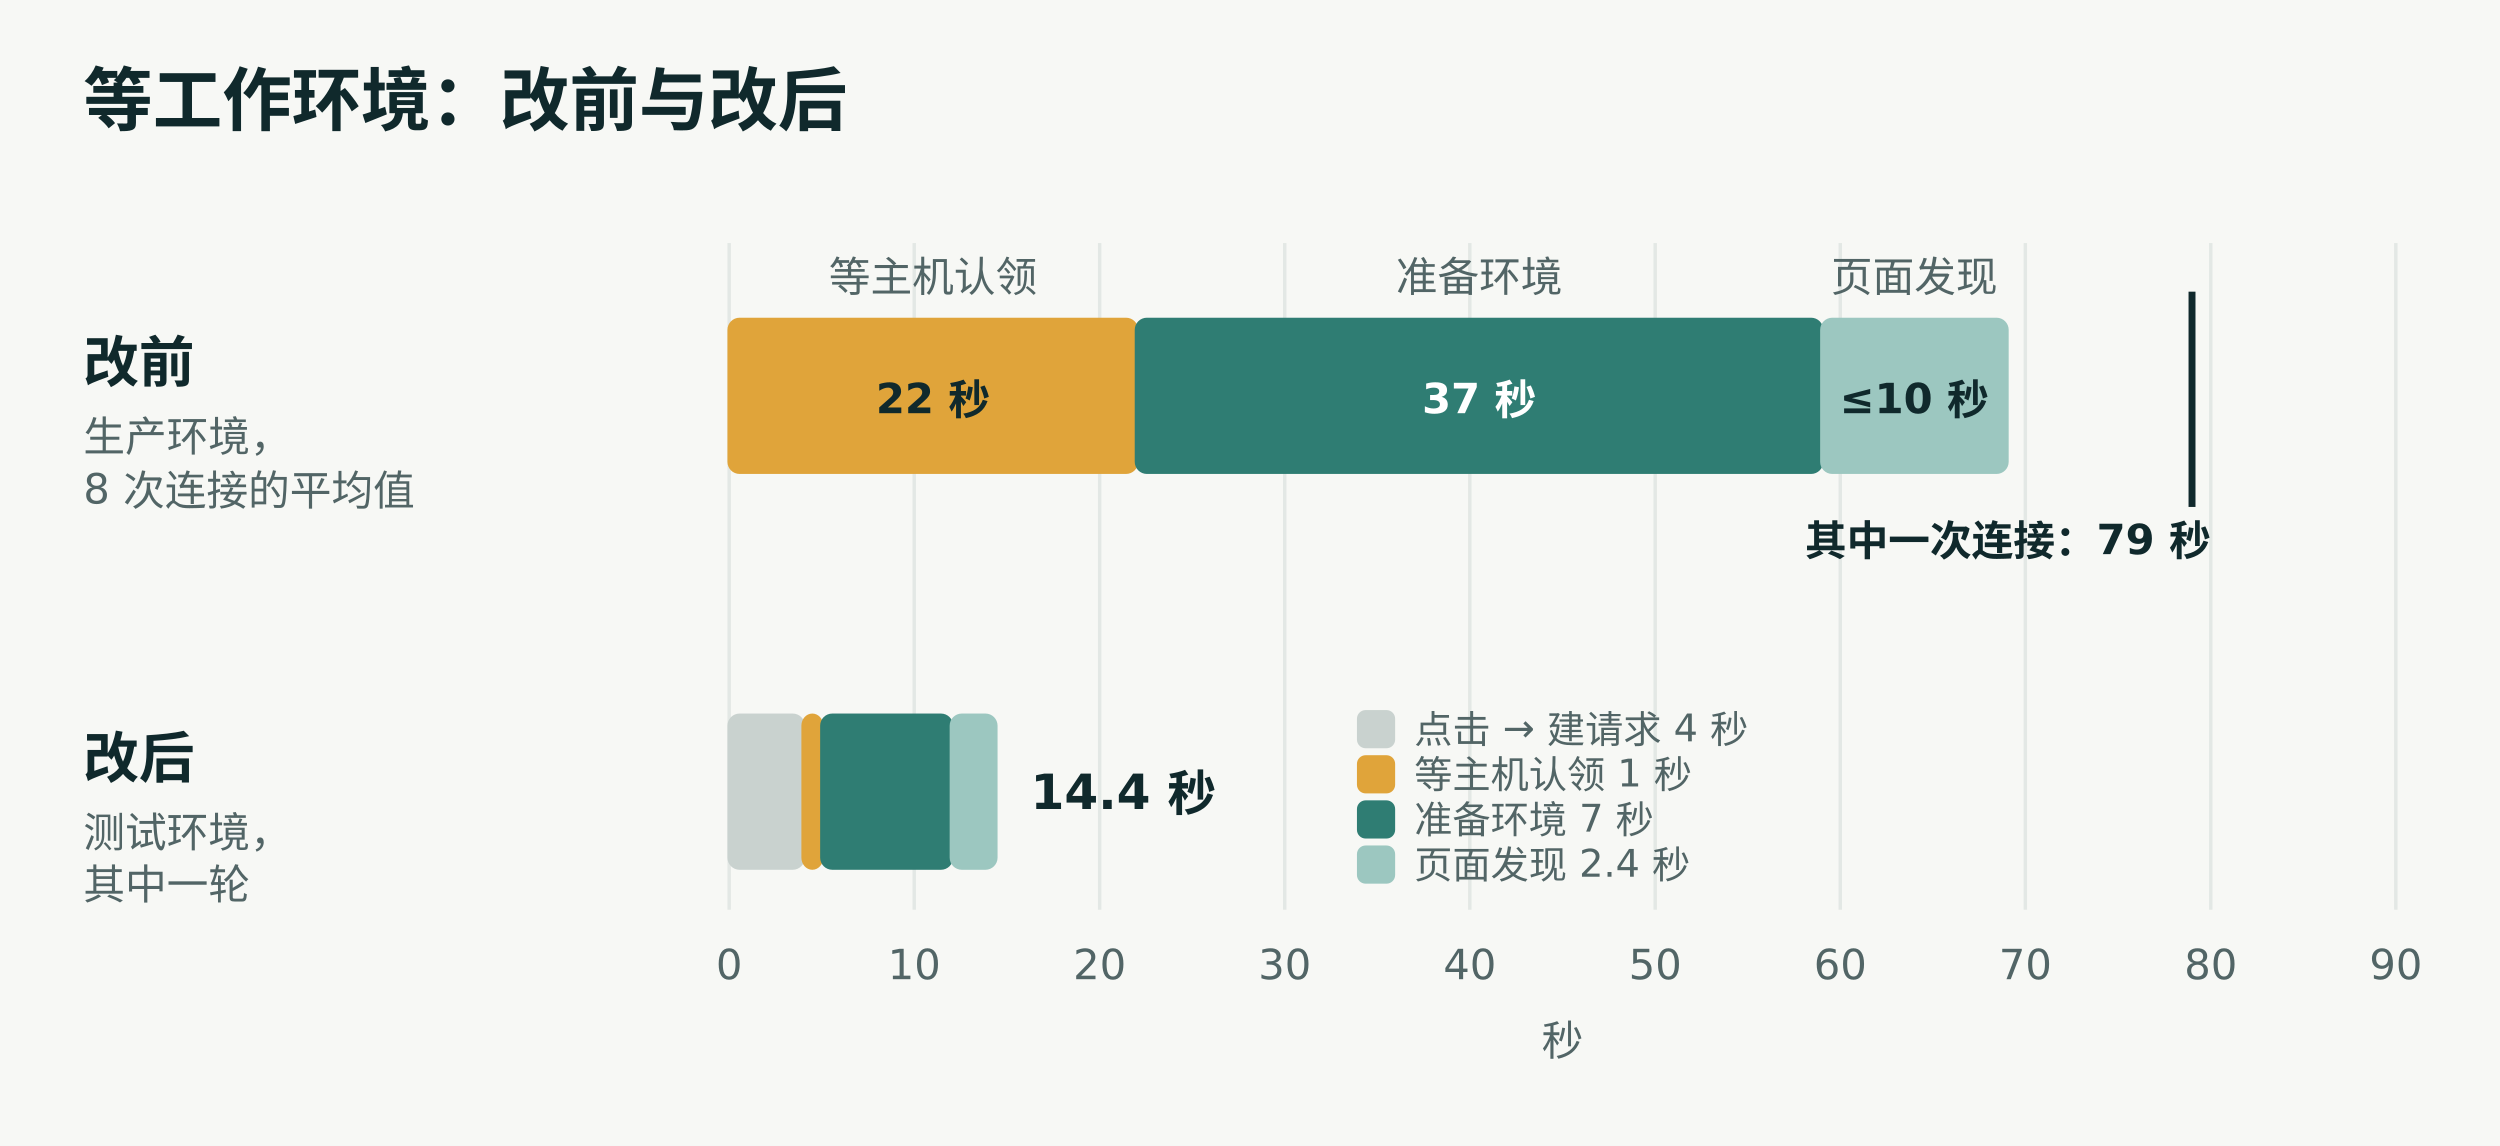
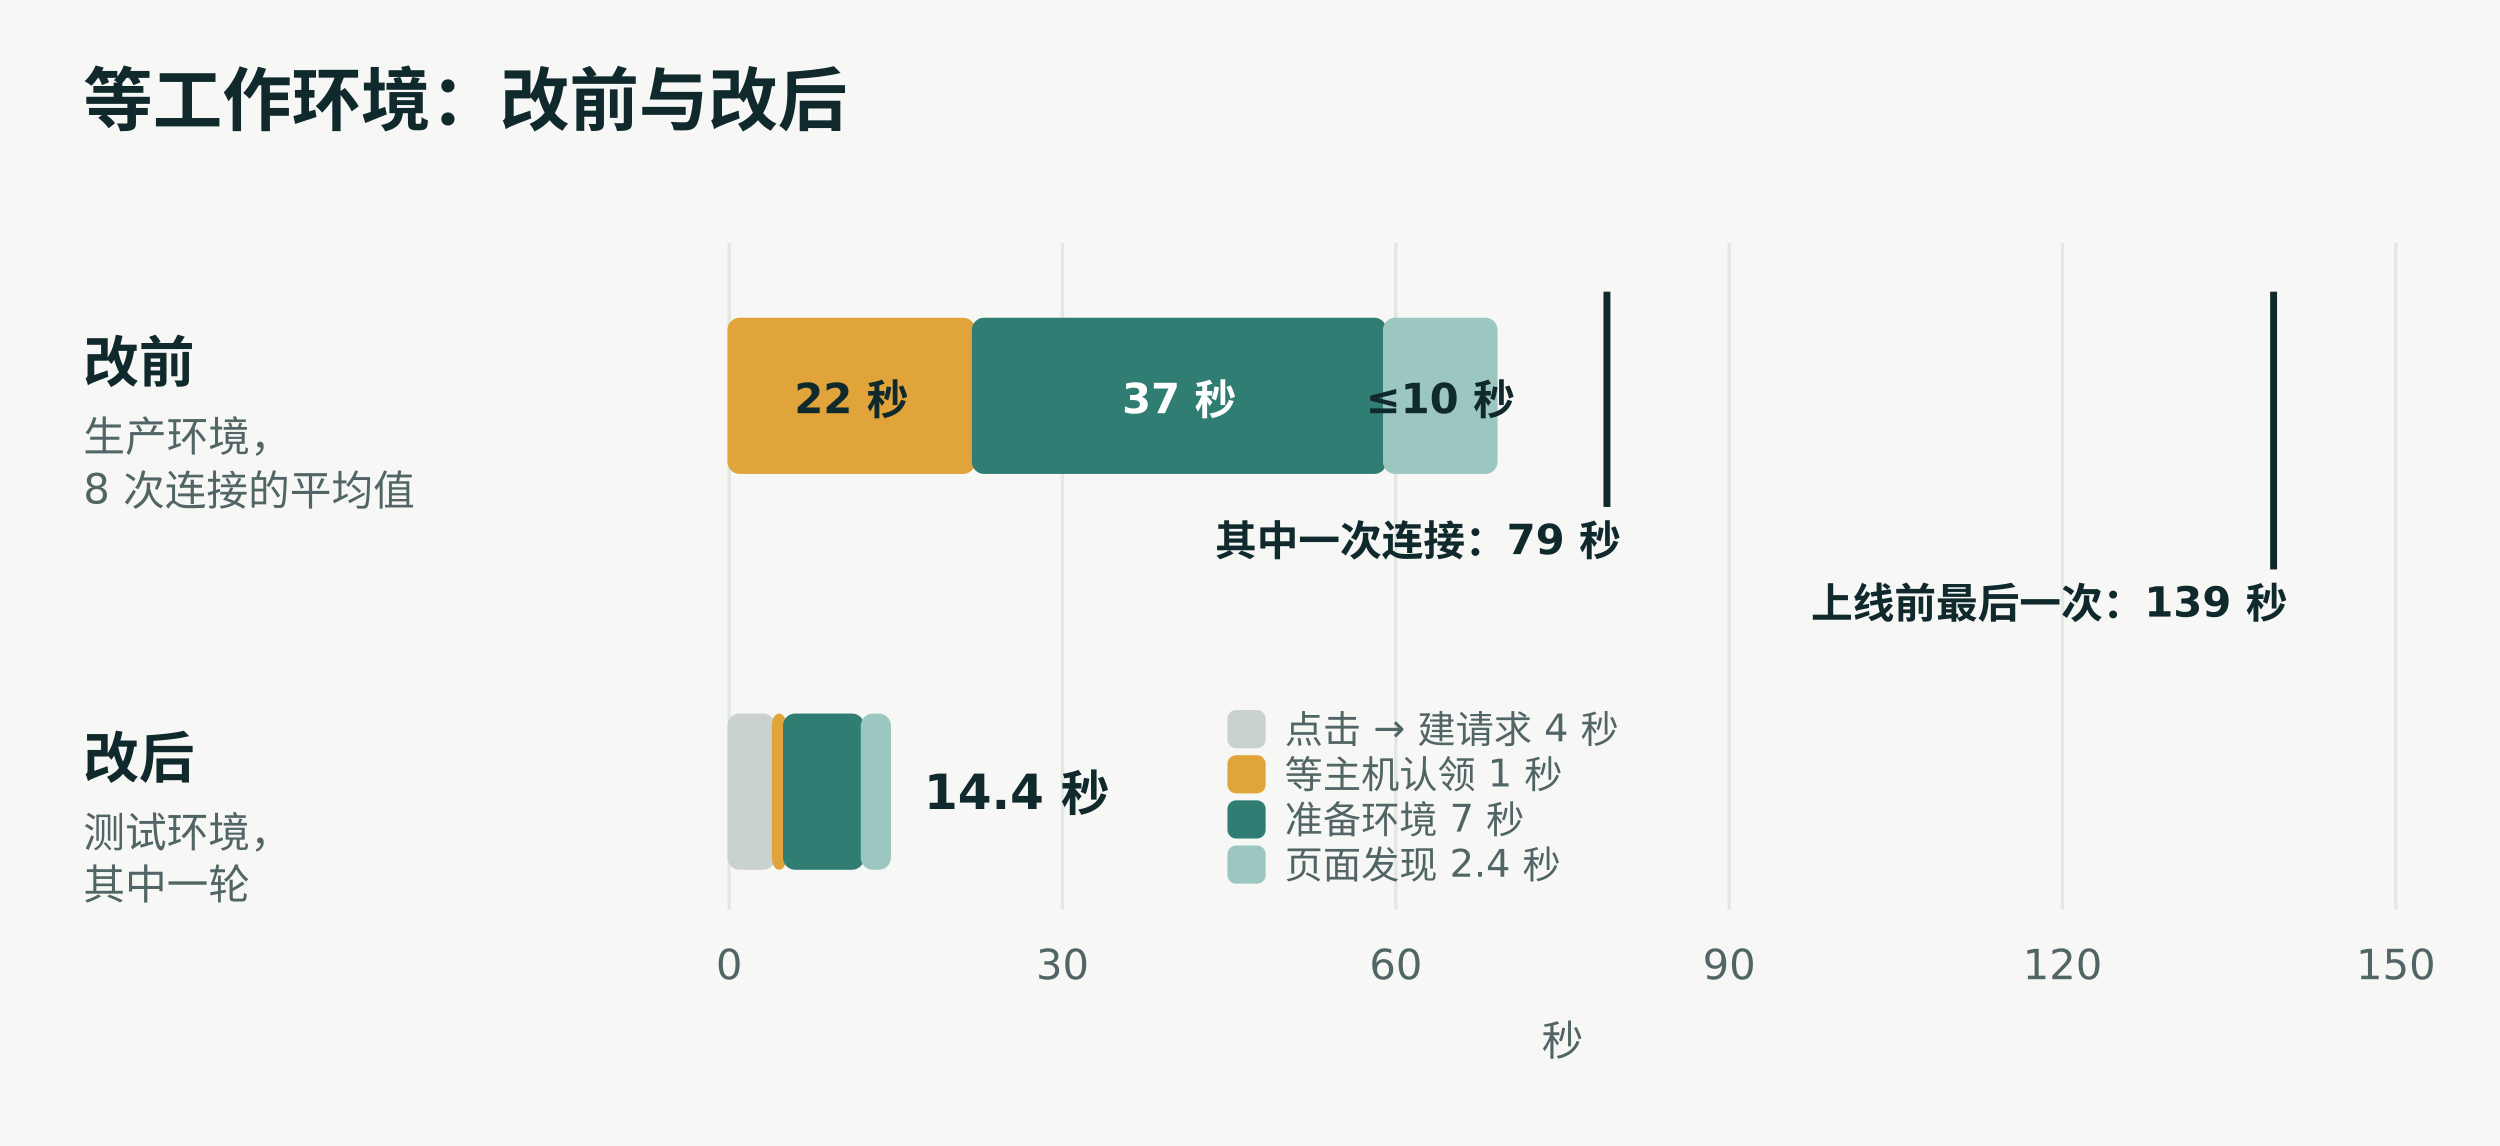
<svg xmlns="http://www.w3.org/2000/svg" viewBox="0 0 720 330" width="720" height="330" role="img" aria-label="等工作环境：改前与改后">
  <rect width="720" height="330" fill="#f7f8f5" />
  <text x="24.0" y="36.0" font-family="Instrument Sans, DejaVu Sans, PingFang SC, Noto Sans CJK SC, sans-serif" font-size="20" fill="#10292c" text-anchor="start" font-weight="700">等工作环境：改前与改后</text>
  <path d="M210.0 70 V262" stroke="#e3e8e5" stroke-width="1" />
  <text x="210.0" y="282.0" font-family="Instrument Sans, DejaVu Sans, PingFang SC, Noto Sans CJK SC, sans-serif" font-size="12" fill="#526566" text-anchor="middle" font-weight="400">0</text>
-   <path d="M263.3 70 V262" stroke="#e3e8e5" stroke-width="1" />
-   <text x="263.3" y="282.0" font-family="Instrument Sans, DejaVu Sans, PingFang SC, Noto Sans CJK SC, sans-serif" font-size="12" fill="#526566" text-anchor="middle" font-weight="400">10</text>
-   <path d="M316.7 70 V262" stroke="#e3e8e5" stroke-width="1" />
-   <text x="316.7" y="282.0" font-family="Instrument Sans, DejaVu Sans, PingFang SC, Noto Sans CJK SC, sans-serif" font-size="12" fill="#526566" text-anchor="middle" font-weight="400">20</text>
-   <path d="M370.0 70 V262" stroke="#e3e8e5" stroke-width="1" />
-   <text x="370.0" y="282.0" font-family="Instrument Sans, DejaVu Sans, PingFang SC, Noto Sans CJK SC, sans-serif" font-size="12" fill="#526566" text-anchor="middle" font-weight="400">30</text>
-   <path d="M423.3 70 V262" stroke="#e3e8e5" stroke-width="1" />
-   <text x="423.3" y="282.0" font-family="Instrument Sans, DejaVu Sans, PingFang SC, Noto Sans CJK SC, sans-serif" font-size="12" fill="#526566" text-anchor="middle" font-weight="400">40</text>
-   <path d="M476.7 70 V262" stroke="#e3e8e5" stroke-width="1" />
-   <text x="476.7" y="282.0" font-family="Instrument Sans, DejaVu Sans, PingFang SC, Noto Sans CJK SC, sans-serif" font-size="12" fill="#526566" text-anchor="middle" font-weight="400">50</text>
-   <path d="M530.0 70 V262" stroke="#e3e8e5" stroke-width="1" />
-   <text x="530.0" y="282.0" font-family="Instrument Sans, DejaVu Sans, PingFang SC, Noto Sans CJK SC, sans-serif" font-size="12" fill="#526566" text-anchor="middle" font-weight="400">60</text>
-   <path d="M583.3 70 V262" stroke="#e3e8e5" stroke-width="1" />
-   <text x="583.3" y="282.0" font-family="Instrument Sans, DejaVu Sans, PingFang SC, Noto Sans CJK SC, sans-serif" font-size="12" fill="#526566" text-anchor="middle" font-weight="400">70</text>
-   <path d="M636.7 70 V262" stroke="#e3e8e5" stroke-width="1" />
-   <text x="636.7" y="282.0" font-family="Instrument Sans, DejaVu Sans, PingFang SC, Noto Sans CJK SC, sans-serif" font-size="12" fill="#526566" text-anchor="middle" font-weight="400">80</text>
+   <path d="M306.0 70 V262" stroke="#e3e8e5" stroke-width="1" />
+   <text x="306.0" y="282.0" font-family="Instrument Sans, DejaVu Sans, PingFang SC, Noto Sans CJK SC, sans-serif" font-size="12" fill="#526566" text-anchor="middle" font-weight="400">30</text>
+   <path d="M402.0 70 V262" stroke="#e3e8e5" stroke-width="1" />
+   <text x="402.0" y="282.0" font-family="Instrument Sans, DejaVu Sans, PingFang SC, Noto Sans CJK SC, sans-serif" font-size="12" fill="#526566" text-anchor="middle" font-weight="400">60</text>
+   <path d="M498.0 70 V262" stroke="#e3e8e5" stroke-width="1" />
+   <text x="498.0" y="282.0" font-family="Instrument Sans, DejaVu Sans, PingFang SC, Noto Sans CJK SC, sans-serif" font-size="12" fill="#526566" text-anchor="middle" font-weight="400">90</text>
+   <path d="M594.0 70 V262" stroke="#e3e8e5" stroke-width="1" />
+   <text x="594.0" y="282.0" font-family="Instrument Sans, DejaVu Sans, PingFang SC, Noto Sans CJK SC, sans-serif" font-size="12" fill="#526566" text-anchor="middle" font-weight="400">120</text>
  <path d="M690.0 70 V262" stroke="#e3e8e5" stroke-width="1" />
-   <text x="690.0" y="282.0" font-family="Instrument Sans, DejaVu Sans, PingFang SC, Noto Sans CJK SC, sans-serif" font-size="12" fill="#526566" text-anchor="middle" font-weight="400">90</text>
+   <text x="690.0" y="282.0" font-family="Instrument Sans, DejaVu Sans, PingFang SC, Noto Sans CJK SC, sans-serif" font-size="12" fill="#526566" text-anchor="middle" font-weight="400">150</text>
  <text x="450.0" y="304.0" font-family="Instrument Sans, DejaVu Sans, PingFang SC, Noto Sans CJK SC, sans-serif" font-size="12" fill="#526566" text-anchor="middle" font-weight="400">秒</text>
  <text x="24.0" y="110.0" font-family="Instrument Sans, DejaVu Sans, PingFang SC, Noto Sans CJK SC, sans-serif" font-size="16" fill="#10292c" text-anchor="start" font-weight="700">改前</text>
  <text x="24.0" y="130.0" font-family="Instrument Sans, DejaVu Sans, PingFang SC, Noto Sans CJK SC, sans-serif" font-size="12" fill="#526566" text-anchor="start" font-weight="400">生产环境，</text>
  <text x="24.0" y="145.0" font-family="Instrument Sans, DejaVu Sans, PingFang SC, Noto Sans CJK SC, sans-serif" font-size="12" fill="#526566" text-anchor="start" font-weight="400">8 次连接的平均值</text>
-   <rect x="210.0" y="92.0" width="117.3" height="44.0" fill="#e0a43a" stroke="#e0a43a" stroke-width="1" rx="3" />
-   <text x="268.7" y="84.0" font-family="Instrument Sans, DejaVu Sans, PingFang SC, Noto Sans CJK SC, sans-serif" font-size="12" fill="#526566" text-anchor="middle" font-weight="400">等主机认领</text>
-   <text x="268.7" y="119.0" font-family="Instrument Sans, DejaVu Sans, PingFang SC, Noto Sans CJK SC, sans-serif" font-size="12" fill="#10292c" text-anchor="middle" font-weight="700">22 秒</text>
-   <rect x="327.3" y="92.0" width="197.3" height="44.0" fill="#2f7d73" stroke="#2f7d73" stroke-width="1" rx="3" />
-   <text x="426.0" y="84.0" font-family="Instrument Sans, DejaVu Sans, PingFang SC, Noto Sans CJK SC, sans-serif" font-size="12" fill="#526566" text-anchor="middle" font-weight="400">准备环境</text>
-   <text x="426.0" y="119.0" font-family="Instrument Sans, DejaVu Sans, PingFang SC, Noto Sans CJK SC, sans-serif" font-size="12" fill="#ffffff" text-anchor="middle" font-weight="700">37 秒</text>
-   <rect x="524.7" y="92.0" width="53.3" height="44.0" fill="#9cc7c0" stroke="#9cc7c0" stroke-width="1" rx="3" />
-   <text x="551.3" y="84.0" font-family="Instrument Sans, DejaVu Sans, PingFang SC, Noto Sans CJK SC, sans-serif" font-size="12" fill="#526566" text-anchor="middle" font-weight="400">页面发现</text>
-   <text x="551.3" y="119.0" font-family="Instrument Sans, DejaVu Sans, PingFang SC, Noto Sans CJK SC, sans-serif" font-size="12" fill="#10292c" text-anchor="middle" font-weight="700">≤10 秒</text>
-   <path d="M631.3 84 V146" stroke="#10292c" stroke-width="2" />
-   <text x="636.7" y="160.0" font-family="Instrument Sans, DejaVu Sans, PingFang SC, Noto Sans CJK SC, sans-serif" font-size="12" fill="#10292c" text-anchor="end" font-weight="700">其中一次连接：79 秒</text>
+   <rect x="210.0" y="92.0" width="70.4" height="44.0" fill="#e0a43a" stroke="#e0a43a" stroke-width="1" rx="3" />
+   <text x="245.2" y="119.0" font-family="Instrument Sans, DejaVu Sans, PingFang SC, Noto Sans CJK SC, sans-serif" font-size="12" fill="#10292c" text-anchor="middle" font-weight="700">22 秒</text>
+   <rect x="280.4" y="92.0" width="118.4" height="44.0" fill="#2f7d73" stroke="#2f7d73" stroke-width="1" rx="3" />
+   <text x="339.6" y="119.0" font-family="Instrument Sans, DejaVu Sans, PingFang SC, Noto Sans CJK SC, sans-serif" font-size="12" fill="#ffffff" text-anchor="middle" font-weight="700">37 秒</text>
+   <rect x="398.8" y="92.0" width="32.0" height="44.0" fill="#9cc7c0" stroke="#9cc7c0" stroke-width="1" rx="3" />
+   <text x="414.8" y="119.0" font-family="Instrument Sans, DejaVu Sans, PingFang SC, Noto Sans CJK SC, sans-serif" font-size="12" fill="#10292c" text-anchor="middle" font-weight="700">≤10 秒</text>
+   <path d="M462.8 84 V146" stroke="#10292c" stroke-width="2" />
+   <text x="466.8" y="160.0" font-family="Instrument Sans, DejaVu Sans, PingFang SC, Noto Sans CJK SC, sans-serif" font-size="12" fill="#10292c" text-anchor="end" font-weight="700">其中一次连接：79 秒</text>
+   <path d="M654.8 84 V164" stroke="#10292c" stroke-width="2" />
+   <text x="658.8" y="178.0" font-family="Instrument Sans, DejaVu Sans, PingFang SC, Noto Sans CJK SC, sans-serif" font-size="12" fill="#10292c" text-anchor="end" font-weight="700">上线前最后一次：139 秒</text>
  <text x="24.0" y="224.0" font-family="Instrument Sans, DejaVu Sans, PingFang SC, Noto Sans CJK SC, sans-serif" font-size="16" fill="#10292c" text-anchor="start" font-weight="700">改后</text>
  <text x="24.0" y="244.0" font-family="Instrument Sans, DejaVu Sans, PingFang SC, Noto Sans CJK SC, sans-serif" font-size="12" fill="#526566" text-anchor="start" font-weight="400">测试环境，</text>
  <text x="24.0" y="259.0" font-family="Instrument Sans, DejaVu Sans, PingFang SC, Noto Sans CJK SC, sans-serif" font-size="12" fill="#526566" text-anchor="start" font-weight="400">其中一轮</text>
-   <rect x="210.0" y="206.0" width="21.3" height="44.0" fill="#c9d2cf" stroke="#c9d2cf" stroke-width="1" rx="3" />
-   <rect x="231.3" y="206.0" width="5.3" height="44.0" fill="#e0a43a" stroke="#e0a43a" stroke-width="1" rx="3" />
-   <rect x="236.7" y="206.0" width="37.3" height="44.0" fill="#2f7d73" stroke="#2f7d73" stroke-width="1" rx="3" />
-   <rect x="274.0" y="206.0" width="12.8" height="44.0" fill="#9cc7c0" stroke="#9cc7c0" stroke-width="1" rx="3" />
-   <text x="296.8" y="233.0" font-family="Instrument Sans, DejaVu Sans, PingFang SC, Noto Sans CJK SC, sans-serif" font-size="14" fill="#10292c" text-anchor="start" font-weight="700">14.4 秒</text>
-   <rect x="391.3" y="205.0" width="10.0" height="10.0" fill="#c9d2cf" stroke="#c9d2cf" stroke-width="1" rx="2" />
-   <text x="407.3" y="214.0" font-family="Instrument Sans, DejaVu Sans, PingFang SC, Noto Sans CJK SC, sans-serif" font-size="11" fill="#526566" text-anchor="start" font-weight="400">点击 → 建请求  4 秒</text>
-   <rect x="391.3" y="218.0" width="10.0" height="10.0" fill="#e0a43a" stroke="#e0a43a" stroke-width="1" rx="2" />
-   <text x="407.3" y="227.0" font-family="Instrument Sans, DejaVu Sans, PingFang SC, Noto Sans CJK SC, sans-serif" font-size="11" fill="#526566" text-anchor="start" font-weight="400">等主机认领  1 秒</text>
-   <rect x="391.3" y="231.0" width="10.0" height="10.0" fill="#2f7d73" stroke="#2f7d73" stroke-width="1" rx="2" />
-   <text x="407.3" y="240.0" font-family="Instrument Sans, DejaVu Sans, PingFang SC, Noto Sans CJK SC, sans-serif" font-size="11" fill="#526566" text-anchor="start" font-weight="400">准备环境  7 秒</text>
-   <rect x="391.3" y="244.0" width="10.0" height="10.0" fill="#9cc7c0" stroke="#9cc7c0" stroke-width="1" rx="2" />
-   <text x="407.3" y="253.0" font-family="Instrument Sans, DejaVu Sans, PingFang SC, Noto Sans CJK SC, sans-serif" font-size="11" fill="#526566" text-anchor="start" font-weight="400">页面发现  2.4 秒</text>
+   <rect x="210.0" y="206.0" width="12.8" height="44.0" fill="#c9d2cf" stroke="#c9d2cf" stroke-width="1" rx="3" />
+   <rect x="222.8" y="206.0" width="3.2" height="44.0" fill="#e0a43a" stroke="#e0a43a" stroke-width="1" rx="3" />
+   <rect x="226.0" y="206.0" width="22.4" height="44.0" fill="#2f7d73" stroke="#2f7d73" stroke-width="1" rx="3" />
+   <rect x="248.4" y="206.0" width="7.7" height="44.0" fill="#9cc7c0" stroke="#9cc7c0" stroke-width="1" rx="3" />
+   <text x="266.1" y="233.0" font-family="Instrument Sans, DejaVu Sans, PingFang SC, Noto Sans CJK SC, sans-serif" font-size="14" fill="#10292c" text-anchor="start" font-weight="700">14.4 秒</text>
+   <rect x="354.0" y="205.0" width="10.0" height="10.0" fill="#c9d2cf" stroke="#c9d2cf" stroke-width="1" rx="2" />
+   <text x="370.0" y="214.0" font-family="Instrument Sans, DejaVu Sans, PingFang SC, Noto Sans CJK SC, sans-serif" font-size="11" fill="#526566" text-anchor="start" font-weight="400">点击 → 建请求  4 秒</text>
+   <rect x="354.0" y="218.0" width="10.0" height="10.0" fill="#e0a43a" stroke="#e0a43a" stroke-width="1" rx="2" />
+   <text x="370.0" y="227.0" font-family="Instrument Sans, DejaVu Sans, PingFang SC, Noto Sans CJK SC, sans-serif" font-size="11" fill="#526566" text-anchor="start" font-weight="400">等主机认领  1 秒</text>
+   <rect x="354.0" y="231.0" width="10.0" height="10.0" fill="#2f7d73" stroke="#2f7d73" stroke-width="1" rx="2" />
+   <text x="370.0" y="240.0" font-family="Instrument Sans, DejaVu Sans, PingFang SC, Noto Sans CJK SC, sans-serif" font-size="11" fill="#526566" text-anchor="start" font-weight="400">准备环境  7 秒</text>
+   <rect x="354.0" y="244.0" width="10.0" height="10.0" fill="#9cc7c0" stroke="#9cc7c0" stroke-width="1" rx="2" />
+   <text x="370.0" y="253.0" font-family="Instrument Sans, DejaVu Sans, PingFang SC, Noto Sans CJK SC, sans-serif" font-size="11" fill="#526566" text-anchor="start" font-weight="400">页面发现  2.4 秒</text>
</svg>
